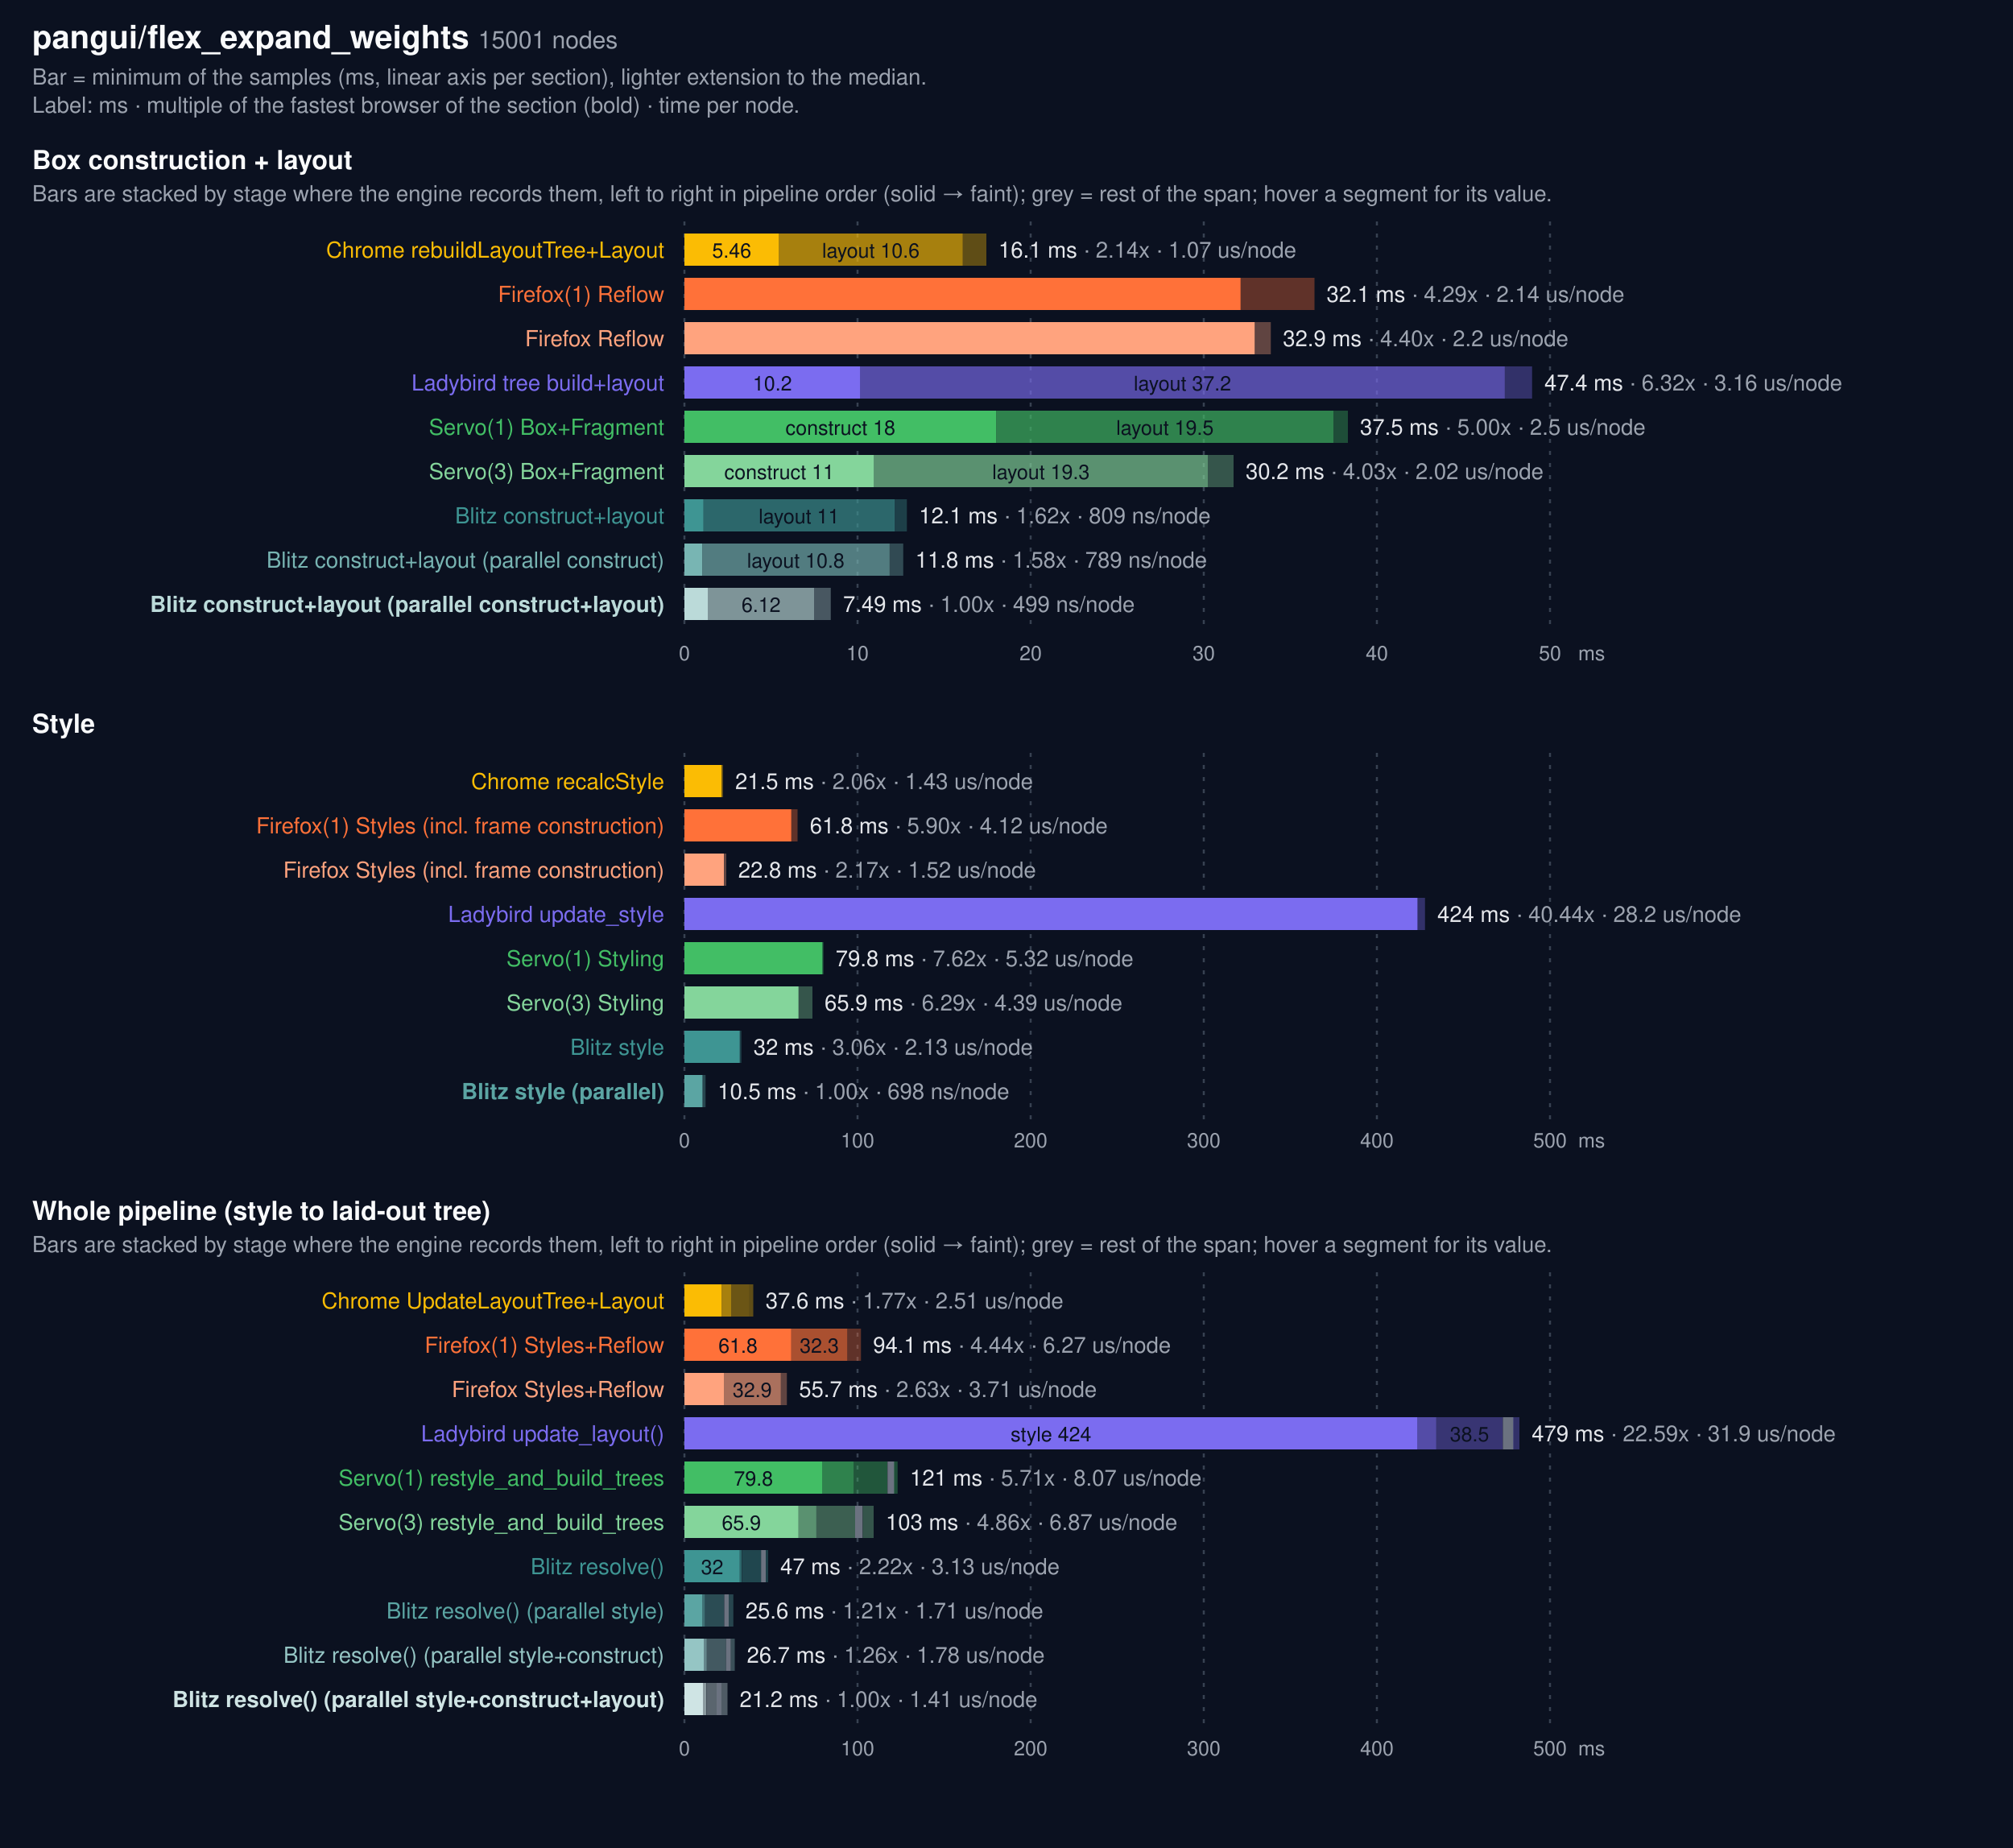
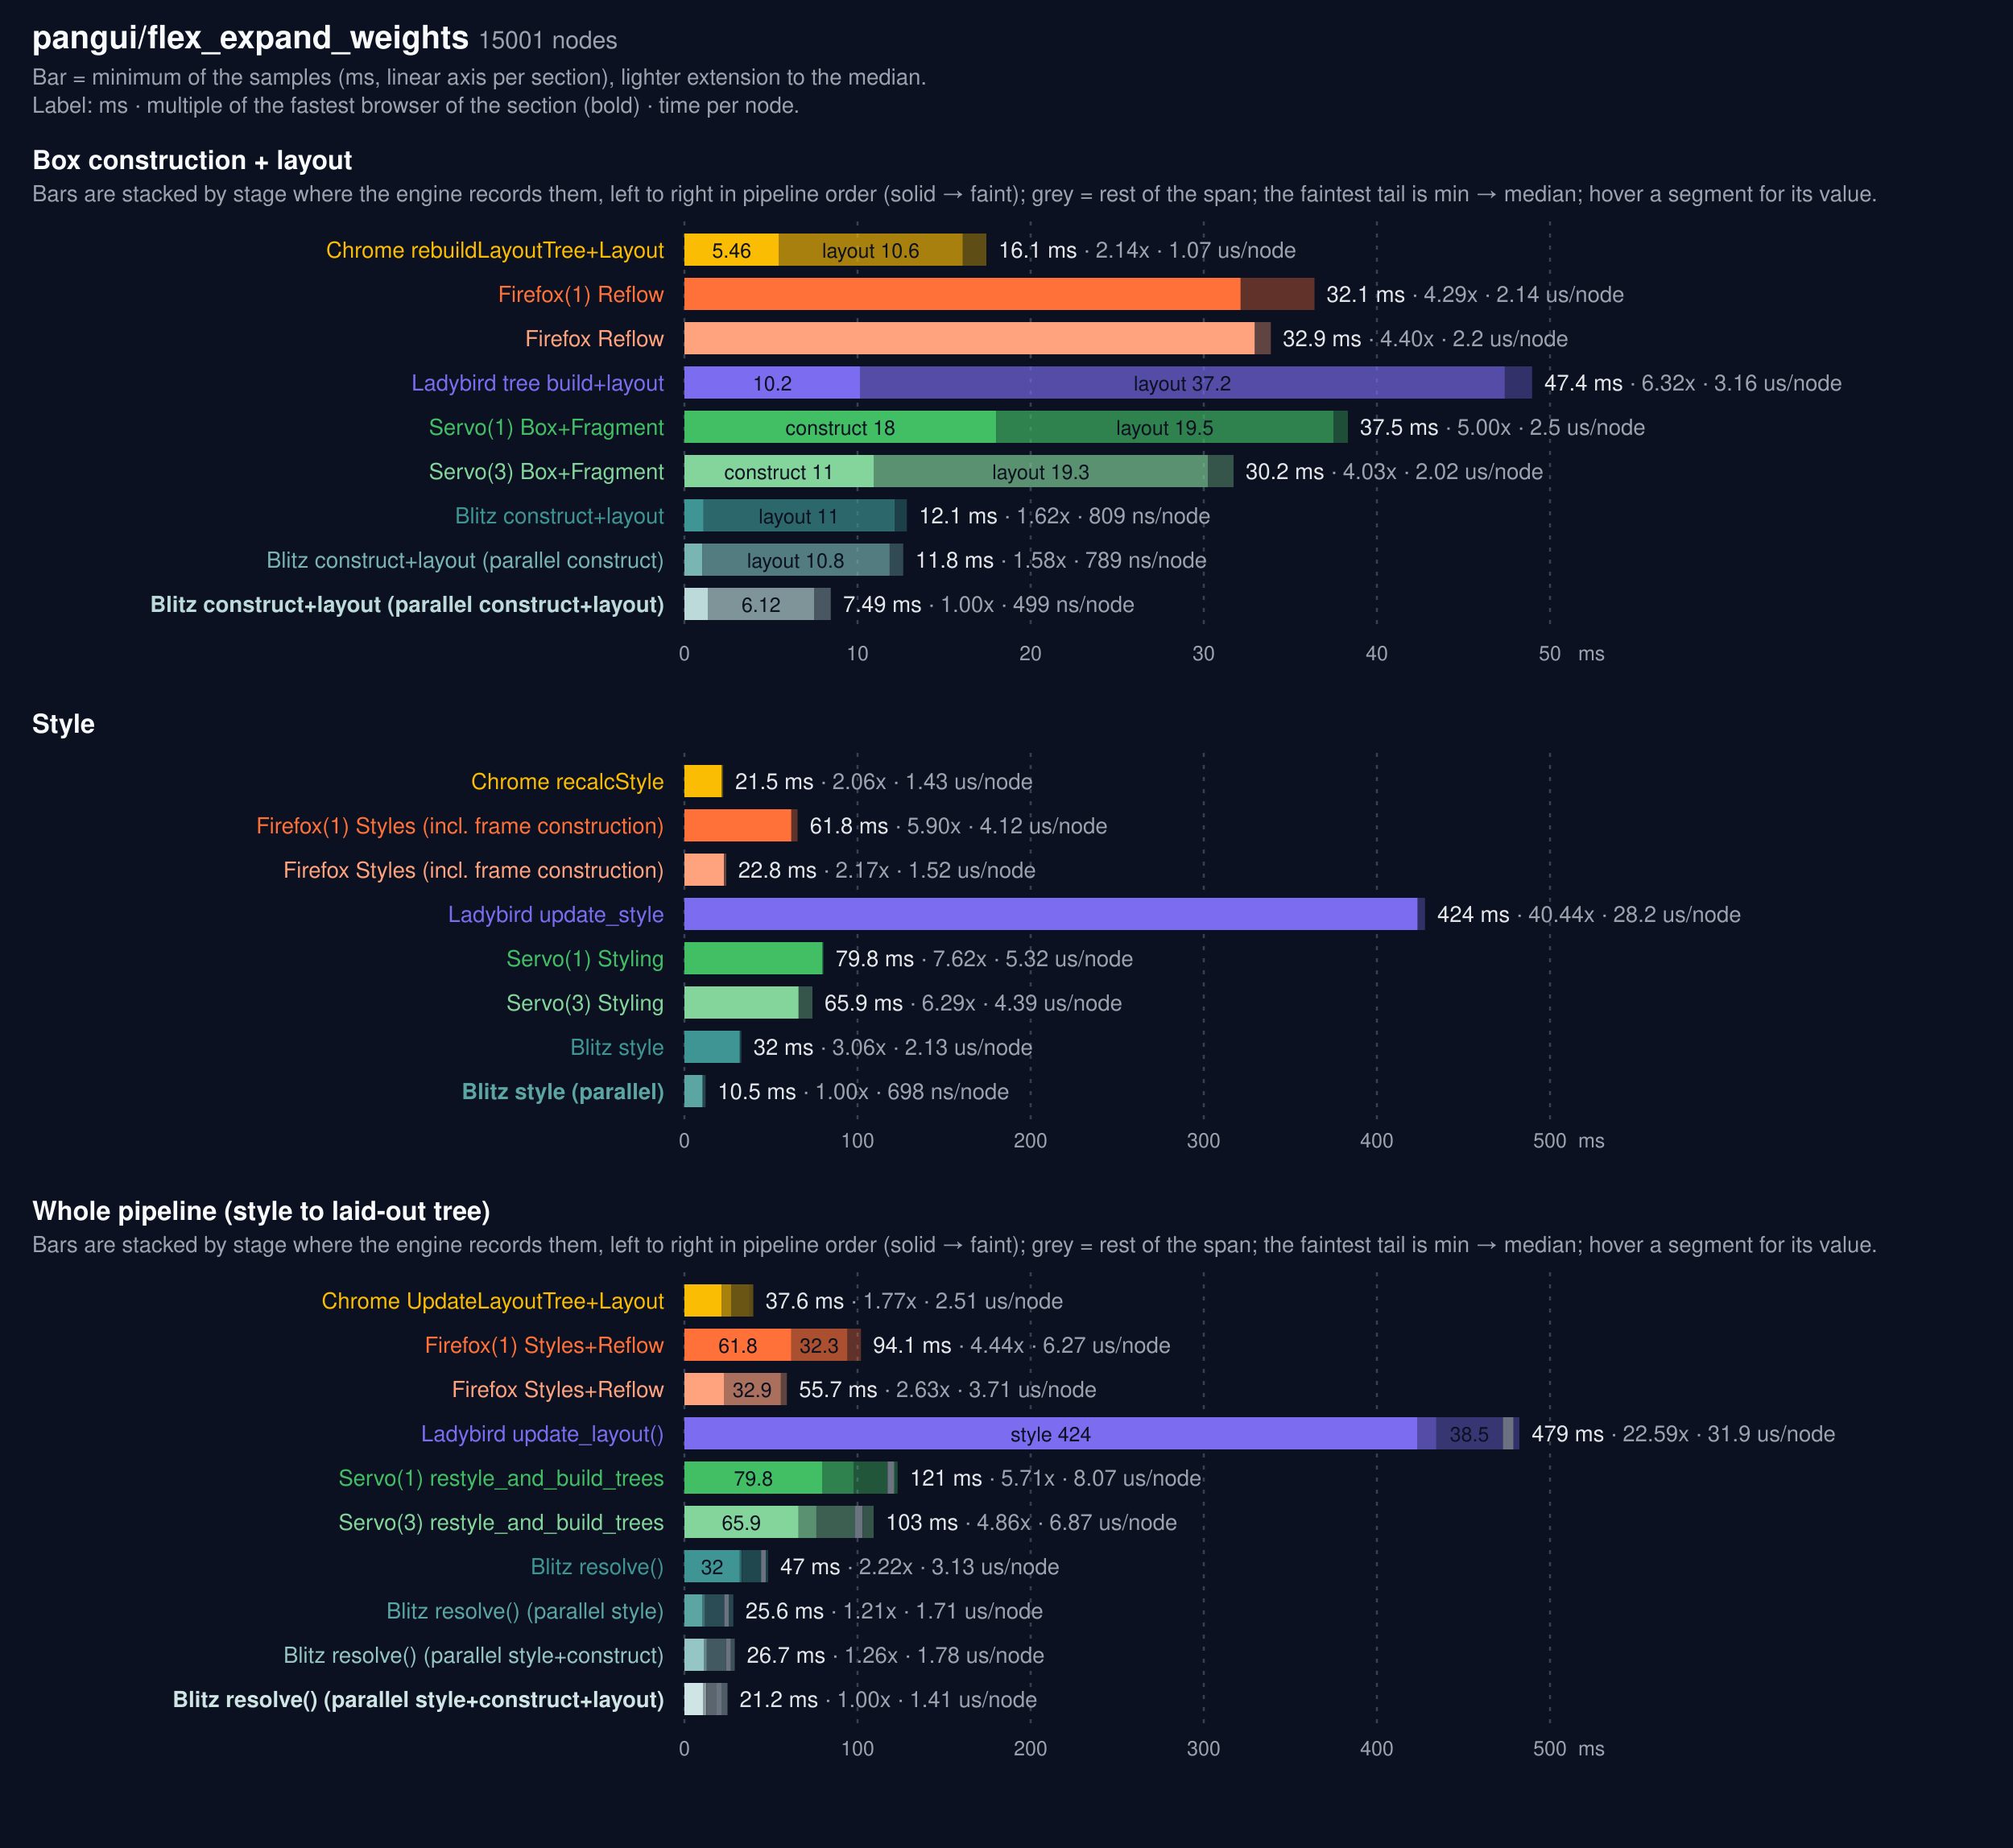
<svg xmlns="http://www.w3.org/2000/svg" width="1000" height="918" viewBox="0 0 1000 918" font-family="system-ui, -apple-system, Segoe UI, Helvetica, Arial, sans-serif">
  <rect width="1000" height="918" fill="#0b1120" />
  <text x="16" y="24" fill="#f9fafb" font-size="16" font-weight="600">pangui/flex_expand_weights <tspan fill="#9ca3af" font-size="12" font-weight="400">15001 nodes</tspan>
  </text>
  <text x="16" y="42" fill="#9ca3af" font-size="11">Bar = minimum of the samples (ms, linear axis per section), lighter extension to the median.</text>
  <text x="16" y="56" fill="#9ca3af" font-size="11">Label: ms · multiple of the fastest browser of the section (bold) · time per node.</text>
  <text x="16" y="84" fill="#f9fafb" font-size="13" font-weight="600">Box construction + layout</text>
-   <text x="16" y="100" fill="#9ca3af" font-size="11">Bars are stacked by stage where the engine records them, left to right in pipeline order (solid → faint); grey = rest of the span; hover a segment for its value.</text>
+   <text x="16" y="100" fill="#9ca3af" font-size="11">Bars are stacked by stage where the engine records them, left to right in pipeline order (solid → faint); grey = rest of the span; the faintest tail is min → median; hover a segment for its value.</text>
  <line x1="340.0" x2="340.0" y1="110" y2="314" stroke="#374151" stroke-dasharray="2 4" />
  <text x="340.0" y="328" fill="#9ca3af" font-size="10" text-anchor="middle">0</text>
  <line x1="426.0" x2="426.0" y1="110" y2="314" stroke="#374151" stroke-dasharray="2 4" />
  <text x="426.0" y="328" fill="#9ca3af" font-size="10" text-anchor="middle">10</text>
  <line x1="512.0" x2="512.0" y1="110" y2="314" stroke="#374151" stroke-dasharray="2 4" />
  <text x="512.0" y="328" fill="#9ca3af" font-size="10" text-anchor="middle">20</text>
  <line x1="598.0" x2="598.0" y1="110" y2="314" stroke="#374151" stroke-dasharray="2 4" />
  <text x="598.0" y="328" fill="#9ca3af" font-size="10" text-anchor="middle">30</text>
  <line x1="684.0" x2="684.0" y1="110" y2="314" stroke="#374151" stroke-dasharray="2 4" />
  <text x="684.0" y="328" fill="#9ca3af" font-size="10" text-anchor="middle">40</text>
  <line x1="770.0" x2="770.0" y1="110" y2="314" stroke="#374151" stroke-dasharray="2 4" />
  <text x="770.0" y="328" fill="#9ca3af" font-size="10" text-anchor="middle">50</text>
  <text x="784" y="328" fill="#9ca3af" font-size="10">ms</text>
  <text x="330" y="128" fill="#FBBC04" font-size="11" text-anchor="end">Chrome rebuildLayoutTree+Layout</text>
  <rect x="340.0" y="116" width="47.0" height="16" fill="#FBBC04" opacity="1.0" />
  <text x="363.5" y="128" fill="#0b1120" font-size="10" text-anchor="middle">5.46</text>
  <rect x="387.0" y="116" width="91.2" height="16" fill="#FBBC04" opacity="0.65" />
  <text x="432.6" y="128" fill="#0b1120" font-size="10" text-anchor="middle">layout 10.6</text>
  <rect x="478.1" y="116" width="11.9" height="16" fill="#FBBC04" opacity="0.35" />
  <text x="496.0" y="128" fill="#e5e7eb" font-size="11">16.1 ms <tspan fill="#9ca3af">· 2.14x · 1.07 us/node</tspan>
  </text>
  <text x="330" y="150" fill="#FF7139" font-size="11" text-anchor="end">Firefox(1) Reflow</text>
  <rect x="340" y="138" width="276.3" height="16" fill="#FF7139" />
  <rect x="616.3" y="138" width="36.7" height="16" fill="#FF7139" opacity="0.35" />
  <text x="659.0" y="150" fill="#e5e7eb" font-size="11">32.1 ms <tspan fill="#9ca3af">· 4.29x · 2.14 us/node</tspan>
  </text>
  <text x="330" y="172" fill="#ffa37e" font-size="11" text-anchor="end">Firefox Reflow</text>
  <rect x="340" y="160" width="283.3" height="16" fill="#ffa37e" />
  <rect x="623.3" y="160" width="8.0" height="16" fill="#ffa37e" opacity="0.35" />
  <text x="637.3" y="172" fill="#e5e7eb" font-size="11">32.9 ms <tspan fill="#9ca3af">· 4.40x · 2.2 us/node</tspan>
  </text>
  <text x="330" y="194" fill="#7B6CF0" font-size="11" text-anchor="end">Ladybird tree build+layout</text>
  <rect x="340.0" y="182" width="87.4" height="16" fill="#7B6CF0" opacity="1.0" />
  <text x="383.7" y="194" fill="#0b1120" font-size="10" text-anchor="middle">10.2</text>
  <rect x="427.4" y="182" width="320.1" height="16" fill="#7B6CF0" opacity="0.65" />
  <text x="587.4" y="194" fill="#0b1120" font-size="10" text-anchor="middle">layout 37.2</text>
  <rect x="747.4" y="182" width="13.7" height="16" fill="#7B6CF0" opacity="0.35" />
  <text x="767.2" y="194" fill="#e5e7eb" font-size="11">47.4 ms <tspan fill="#9ca3af">· 6.32x · 3.16 us/node</tspan>
  </text>
  <text x="330" y="216" fill="#42BE65" font-size="11" text-anchor="end">Servo(1) Box+Fragment</text>
  <rect x="340.0" y="204" width="154.9" height="16" fill="#42BE65" opacity="1.0" />
  <text x="417.5" y="216" fill="#0b1120" font-size="10" text-anchor="middle">construct 18</text>
  <rect x="494.9" y="204" width="167.5" height="16" fill="#42BE65" opacity="0.65" />
  <text x="578.7" y="216" fill="#0b1120" font-size="10" text-anchor="middle">layout 19.5</text>
  <rect x="662.4" y="204" width="7.2" height="16" fill="#42BE65" opacity="0.35" />
  <text x="675.6" y="216" fill="#e5e7eb" font-size="11">37.5 ms <tspan fill="#9ca3af">· 5.00x · 2.5 us/node</tspan>
  </text>
  <text x="330" y="238" fill="#84d59b" font-size="11" text-anchor="end">Servo(3) Box+Fragment</text>
  <rect x="340.0" y="226" width="94.2" height="16" fill="#84d59b" opacity="1.0" />
  <text x="387.1" y="238" fill="#0b1120" font-size="10" text-anchor="middle">construct 11</text>
  <rect x="434.2" y="226" width="165.8" height="16" fill="#84d59b" opacity="0.65" />
  <text x="517.1" y="238" fill="#0b1120" font-size="10" text-anchor="middle">layout 19.3</text>
  <rect x="600.0" y="226" width="12.8" height="16" fill="#84d59b" opacity="0.35" />
  <text x="618.8" y="238" fill="#e5e7eb" font-size="11">30.2 ms <tspan fill="#9ca3af">· 4.03x · 2.02 us/node</tspan>
  </text>
  <text x="330" y="260" fill="#3E9593" font-size="11" text-anchor="end">Blitz construct+layout</text>
  <rect x="340.0" y="248" width="9.5" height="16" fill="#3E9593" opacity="1.0" />
  <rect x="349.5" y="248" width="94.9" height="16" fill="#3E9593" opacity="0.65" />
  <text x="396.9" y="260" fill="#0b1120" font-size="10" text-anchor="middle">layout 11</text>
  <rect x="444.3" y="248" width="6.2" height="16" fill="#3E9593" opacity="0.35" />
  <text x="456.5" y="260" fill="#e5e7eb" font-size="11">12.1 ms <tspan fill="#9ca3af">· 1.62x · 809 ns/node</tspan>
  </text>
  <text x="330" y="282" fill="#78b5b3" font-size="11" text-anchor="end">Blitz construct+layout (parallel construct)</text>
  <rect x="340.0" y="270" width="8.9" height="16" fill="#78b5b3" opacity="1.0" />
  <rect x="348.9" y="270" width="93.0" height="16" fill="#78b5b3" opacity="0.65" />
  <text x="395.3" y="282" fill="#0b1120" font-size="10" text-anchor="middle">layout 10.8</text>
  <rect x="441.8" y="270" width="6.9" height="16" fill="#78b5b3" opacity="0.35" />
  <text x="454.7" y="282" fill="#e5e7eb" font-size="11">11.8 ms <tspan fill="#9ca3af">· 1.58x · 789 ns/node</tspan>
  </text>
  <text x="330" y="304" fill="#bbdad9" font-size="11" text-anchor="end" font-weight="700">Blitz construct+layout (parallel construct+layout)</text>
  <rect x="340.0" y="292" width="11.8" height="16" fill="#bbdad9" opacity="1.0" />
  <rect x="351.8" y="292" width="52.6" height="16" fill="#bbdad9" opacity="0.65" />
  <text x="378.1" y="304" fill="#0b1120" font-size="10" text-anchor="middle">6.12</text>
  <rect x="404.4" y="292" width="8.3" height="16" fill="#bbdad9" opacity="0.35" />
  <text x="418.8" y="304" fill="#e5e7eb" font-size="11">7.49 ms <tspan fill="#9ca3af">· 1.00x · 499 ns/node</tspan>
  </text>
  <text x="16" y="364" fill="#f9fafb" font-size="13" font-weight="600">Style</text>
  <line x1="340.0" x2="340.0" y1="374" y2="556" stroke="#374151" stroke-dasharray="2 4" />
  <text x="340.0" y="570" fill="#9ca3af" font-size="10" text-anchor="middle">0</text>
  <line x1="426.0" x2="426.0" y1="374" y2="556" stroke="#374151" stroke-dasharray="2 4" />
  <text x="426.0" y="570" fill="#9ca3af" font-size="10" text-anchor="middle">100</text>
  <line x1="512.0" x2="512.0" y1="374" y2="556" stroke="#374151" stroke-dasharray="2 4" />
  <text x="512.0" y="570" fill="#9ca3af" font-size="10" text-anchor="middle">200</text>
  <line x1="598.0" x2="598.0" y1="374" y2="556" stroke="#374151" stroke-dasharray="2 4" />
  <text x="598.0" y="570" fill="#9ca3af" font-size="10" text-anchor="middle">300</text>
  <line x1="684.0" x2="684.0" y1="374" y2="556" stroke="#374151" stroke-dasharray="2 4" />
  <text x="684.0" y="570" fill="#9ca3af" font-size="10" text-anchor="middle">400</text>
  <line x1="770.0" x2="770.0" y1="374" y2="556" stroke="#374151" stroke-dasharray="2 4" />
  <text x="770.0" y="570" fill="#9ca3af" font-size="10" text-anchor="middle">500</text>
  <text x="784" y="570" fill="#9ca3af" font-size="10">ms</text>
  <text x="330" y="392" fill="#FBBC04" font-size="11" text-anchor="end">Chrome recalcStyle</text>
  <rect x="340" y="380" width="18.5" height="16" fill="#FBBC04" />
  <rect x="358.5" y="380" width="0.7" height="16" fill="#FBBC04" opacity="0.35" />
  <text x="365.2" y="392" fill="#e5e7eb" font-size="11">21.5 ms <tspan fill="#9ca3af">· 2.06x · 1.43 us/node</tspan>
  </text>
  <text x="330" y="414" fill="#FF7139" font-size="11" text-anchor="end">Firefox(1) Styles (incl. frame construction)</text>
  <rect x="340" y="402" width="53.1" height="16" fill="#FF7139" />
  <rect x="393.1" y="402" width="3.1" height="16" fill="#FF7139" opacity="0.35" />
  <text x="402.3" y="414" fill="#e5e7eb" font-size="11">61.8 ms <tspan fill="#9ca3af">· 5.90x · 4.12 us/node</tspan>
  </text>
  <text x="330" y="436" fill="#ffa37e" font-size="11" text-anchor="end">Firefox Styles (incl. frame construction)</text>
  <rect x="340" y="424" width="19.6" height="16" fill="#ffa37e" />
  <rect x="359.6" y="424" width="1.2" height="16" fill="#ffa37e" opacity="0.35" />
  <text x="366.7" y="436" fill="#e5e7eb" font-size="11">22.8 ms <tspan fill="#9ca3af">· 2.17x · 1.52 us/node</tspan>
  </text>
  <text x="330" y="458" fill="#7B6CF0" font-size="11" text-anchor="end">Ladybird update_style</text>
  <rect x="340" y="446" width="364.2" height="16" fill="#7B6CF0" />
  <rect x="704.2" y="446" width="3.7" height="16" fill="#7B6CF0" opacity="0.35" />
  <text x="714.0" y="458" fill="#e5e7eb" font-size="11">424 ms <tspan fill="#9ca3af">· 40.44x · 28.2 us/node</tspan>
  </text>
  <text x="330" y="480" fill="#42BE65" font-size="11" text-anchor="end">Servo(1) Styling</text>
  <rect x="340" y="468" width="68.6" height="16" fill="#42BE65" />
  <rect x="408.6" y="468" width="0.5" height="16" fill="#42BE65" opacity="0.35" />
  <text x="415.1" y="480" fill="#e5e7eb" font-size="11">79.8 ms <tspan fill="#9ca3af">· 7.62x · 5.32 us/node</tspan>
  </text>
  <text x="330" y="502" fill="#84d59b" font-size="11" text-anchor="end">Servo(3) Styling</text>
  <rect x="340" y="490" width="56.7" height="16" fill="#84d59b" />
  <rect x="396.7" y="490" width="6.9" height="16" fill="#84d59b" opacity="0.35" />
  <text x="409.6" y="502" fill="#e5e7eb" font-size="11">65.9 ms <tspan fill="#9ca3af">· 6.29x · 4.39 us/node</tspan>
  </text>
  <text x="330" y="524" fill="#3E9593" font-size="11" text-anchor="end">Blitz style</text>
  <rect x="340" y="512" width="27.5" height="16" fill="#3E9593" />
  <rect x="367.5" y="512" width="0.8" height="16" fill="#3E9593" opacity="0.35" />
  <text x="374.3" y="524" fill="#e5e7eb" font-size="11">32 ms <tspan fill="#9ca3af">· 3.06x · 2.13 us/node</tspan>
  </text>
  <text x="330" y="546" fill="#5ba5a3" font-size="11" text-anchor="end" font-weight="700">Blitz style (parallel)</text>
  <rect x="340" y="534" width="9.0" height="16" fill="#5ba5a3" />
  <rect x="349.0" y="534" width="1.5" height="16" fill="#5ba5a3" opacity="0.35" />
  <text x="356.5" y="546" fill="#e5e7eb" font-size="11">10.5 ms <tspan fill="#9ca3af">· 1.00x · 698 ns/node</tspan>
  </text>
  <text x="16" y="606" fill="#f9fafb" font-size="13" font-weight="600">Whole pipeline (style to laid-out tree)</text>
-   <text x="16" y="622" fill="#9ca3af" font-size="11">Bars are stacked by stage where the engine records them, left to right in pipeline order (solid → faint); grey = rest of the span; hover a segment for its value.</text>
+   <text x="16" y="622" fill="#9ca3af" font-size="11">Bars are stacked by stage where the engine records them, left to right in pipeline order (solid → faint); grey = rest of the span; the faintest tail is min → median; hover a segment for its value.</text>
  <line x1="340.0" x2="340.0" y1="632" y2="858" stroke="#374151" stroke-dasharray="2 4" />
  <text x="340.0" y="872" fill="#9ca3af" font-size="10" text-anchor="middle">0</text>
  <line x1="426.0" x2="426.0" y1="632" y2="858" stroke="#374151" stroke-dasharray="2 4" />
  <text x="426.0" y="872" fill="#9ca3af" font-size="10" text-anchor="middle">100</text>
  <line x1="512.0" x2="512.0" y1="632" y2="858" stroke="#374151" stroke-dasharray="2 4" />
  <text x="512.0" y="872" fill="#9ca3af" font-size="10" text-anchor="middle">200</text>
  <line x1="598.0" x2="598.0" y1="632" y2="858" stroke="#374151" stroke-dasharray="2 4" />
  <text x="598.0" y="872" fill="#9ca3af" font-size="10" text-anchor="middle">300</text>
  <line x1="684.0" x2="684.0" y1="632" y2="858" stroke="#374151" stroke-dasharray="2 4" />
  <text x="684.0" y="872" fill="#9ca3af" font-size="10" text-anchor="middle">400</text>
  <line x1="770.0" x2="770.0" y1="632" y2="858" stroke="#374151" stroke-dasharray="2 4" />
  <text x="770.0" y="872" fill="#9ca3af" font-size="10" text-anchor="middle">500</text>
  <text x="784" y="872" fill="#9ca3af" font-size="10">ms</text>
  <text x="330" y="650" fill="#FBBC04" font-size="11" text-anchor="end">Chrome UpdateLayoutTree+Layout</text>
  <rect x="340.0" y="638" width="18.5" height="16" fill="#FBBC04" opacity="1.0" />
  <rect x="358.5" y="638" width="4.7" height="16" fill="#FBBC04" opacity="0.65" />
  <rect x="363.2" y="638" width="9.1" height="16" fill="#FBBC04" opacity="0.4" />
  <rect x="372.3" y="638" width="0.0" height="16" fill="#6b7280" opacity="1.0" />
  <rect x="372.3" y="638" width="1.9" height="16" fill="#FBBC04" opacity="0.35" />
  <text x="380.3" y="650" fill="#e5e7eb" font-size="11">37.6 ms <tspan fill="#9ca3af">· 1.77x · 2.51 us/node</tspan>
  </text>
  <text x="330" y="672" fill="#FF7139" font-size="11" text-anchor="end">Firefox(1) Styles+Reflow</text>
  <rect x="340.0" y="660" width="53.1" height="16" fill="#FF7139" opacity="1.0" />
  <text x="366.6" y="672" fill="#0b1120" font-size="10" text-anchor="middle">61.8</text>
  <rect x="393.1" y="660" width="27.8" height="16" fill="#FF7139" opacity="0.65" />
  <text x="407.0" y="672" fill="#0b1120" font-size="10" text-anchor="middle">32.3</text>
  <rect x="420.9" y="660" width="6.8" height="16" fill="#FF7139" opacity="0.35" />
  <text x="433.7" y="672" fill="#e5e7eb" font-size="11">94.1 ms <tspan fill="#9ca3af">· 4.44x · 6.27 us/node</tspan>
  </text>
  <text x="330" y="694" fill="#ffa37e" font-size="11" text-anchor="end">Firefox Styles+Reflow</text>
  <rect x="340.0" y="682" width="19.6" height="16" fill="#ffa37e" opacity="1.0" />
  <rect x="359.6" y="682" width="28.3" height="16" fill="#ffa37e" opacity="0.65" />
  <text x="373.7" y="694" fill="#0b1120" font-size="10" text-anchor="middle">32.9</text>
  <rect x="387.9" y="682" width="3.0" height="16" fill="#ffa37e" opacity="0.35" />
  <text x="396.9" y="694" fill="#e5e7eb" font-size="11">55.7 ms <tspan fill="#9ca3af">· 2.63x · 3.71 us/node</tspan>
  </text>
  <text x="330" y="716" fill="#7B6CF0" font-size="11" text-anchor="end">Ladybird update_layout()</text>
  <rect x="340.0" y="704" width="364.2" height="16" fill="#7B6CF0" opacity="1.0" />
  <text x="522.1" y="716" fill="#0b1120" font-size="10" text-anchor="middle">style 424</text>
  <rect x="704.2" y="704" width="9.3" height="16" fill="#7B6CF0" opacity="0.65" />
  <rect x="713.5" y="704" width="33.1" height="16" fill="#7B6CF0" opacity="0.4" />
  <text x="730.0" y="716" fill="#0b1120" font-size="10" text-anchor="middle">38.5</text>
  <rect x="746.6" y="704" width="5.2" height="16" fill="#6b7280" opacity="1.0" />
  <rect x="751.7" y="704" width="3.1" height="16" fill="#7B6CF0" opacity="0.35" />
  <text x="760.9" y="716" fill="#e5e7eb" font-size="11">479 ms <tspan fill="#9ca3af">· 22.59x · 31.9 us/node</tspan>
  </text>
  <text x="330" y="738" fill="#42BE65" font-size="11" text-anchor="end">Servo(1) restyle_and_build_trees</text>
  <rect x="340.0" y="726" width="68.6" height="16" fill="#42BE65" opacity="1.0" />
  <text x="374.3" y="738" fill="#0b1120" font-size="10" text-anchor="middle">79.8</text>
  <rect x="408.6" y="726" width="15.5" height="16" fill="#42BE65" opacity="0.65" />
  <rect x="424.1" y="726" width="16.7" height="16" fill="#42BE65" opacity="0.4" />
  <rect x="440.9" y="726" width="3.3" height="16" fill="#6b7280" opacity="1.0" />
  <rect x="444.1" y="726" width="1.8" height="16" fill="#42BE65" opacity="0.35" />
  <text x="452.0" y="738" fill="#e5e7eb" font-size="11">121 ms <tspan fill="#9ca3af">· 5.71x · 8.07 us/node</tspan>
  </text>
  <text x="330" y="760" fill="#84d59b" font-size="11" text-anchor="end">Servo(3) restyle_and_build_trees</text>
  <rect x="340.0" y="748" width="56.7" height="16" fill="#84d59b" opacity="1.0" />
  <text x="368.3" y="760" fill="#0b1120" font-size="10" text-anchor="middle">65.9</text>
  <rect x="396.7" y="748" width="8.8" height="16" fill="#84d59b" opacity="0.65" />
  <rect x="405.4" y="748" width="19.4" height="16" fill="#84d59b" opacity="0.4" />
  <rect x="424.8" y="748" width="3.7" height="16" fill="#6b7280" opacity="1.0" />
  <rect x="428.6" y="748" width="5.4" height="16" fill="#84d59b" opacity="0.35" />
  <text x="440.0" y="760" fill="#e5e7eb" font-size="11">103 ms <tspan fill="#9ca3af">· 4.86x · 6.87 us/node</tspan>
  </text>
  <text x="330" y="782" fill="#3E9593" font-size="11" text-anchor="end">Blitz resolve()</text>
  <rect x="340.0" y="770" width="27.5" height="16" fill="#3E9593" opacity="1.0" />
  <text x="353.8" y="782" fill="#0b1120" font-size="10" text-anchor="middle">32</text>
  <rect x="367.5" y="770" width="0.9" height="16" fill="#3E9593" opacity="0.65" />
  <rect x="368.5" y="770" width="9.7" height="16" fill="#3E9593" opacity="0.4" />
  <rect x="378.1" y="770" width="2.3" height="16" fill="#6b7280" opacity="1.0" />
  <rect x="380.4" y="770" width="1.2" height="16" fill="#3E9593" opacity="0.35" />
  <text x="387.6" y="782" fill="#e5e7eb" font-size="11">47 ms <tspan fill="#9ca3af">· 2.22x · 3.13 us/node</tspan>
  </text>
  <text x="330" y="804" fill="#5ba5a3" font-size="11" text-anchor="end">Blitz resolve() (parallel style)</text>
  <rect x="340.0" y="792" width="9.0" height="16" fill="#5ba5a3" opacity="1.0" />
  <rect x="349.0" y="792" width="1.2" height="16" fill="#5ba5a3" opacity="0.65" />
  <rect x="350.2" y="792" width="9.6" height="16" fill="#5ba5a3" opacity="0.4" />
  <rect x="359.8" y="792" width="2.2" height="16" fill="#6b7280" opacity="1.0" />
  <rect x="362.0" y="792" width="2.3" height="16" fill="#5ba5a3" opacity="0.35" />
  <text x="370.3" y="804" fill="#e5e7eb" font-size="11">25.6 ms <tspan fill="#9ca3af">· 1.21x · 1.71 us/node</tspan>
  </text>
  <text x="330" y="826" fill="#95c5c4" font-size="11" text-anchor="end">Blitz resolve() (parallel style+construct)</text>
  <rect x="340.0" y="814" width="9.8" height="16" fill="#95c5c4" opacity="1.0" />
  <rect x="349.8" y="814" width="1.3" height="16" fill="#95c5c4" opacity="0.65" />
  <rect x="351.1" y="814" width="9.6" height="16" fill="#95c5c4" opacity="0.4" />
  <rect x="360.7" y="814" width="2.3" height="16" fill="#6b7280" opacity="1.0" />
  <rect x="363.0" y="814" width="2.0" height="16" fill="#95c5c4" opacity="0.35" />
  <text x="371.0" y="826" fill="#e5e7eb" font-size="11">26.7 ms <tspan fill="#9ca3af">· 1.26x · 1.78 us/node</tspan>
  </text>
  <text x="330" y="848" fill="#cfe4e4" font-size="11" text-anchor="end" font-weight="700">Blitz resolve() (parallel style+construct+layout)</text>
  <rect x="340.0" y="836" width="9.4" height="16" fill="#cfe4e4" opacity="1.0" />
  <rect x="349.4" y="836" width="1.4" height="16" fill="#cfe4e4" opacity="0.65" />
  <rect x="350.9" y="836" width="5.1" height="16" fill="#cfe4e4" opacity="0.4" />
  <rect x="356.0" y="836" width="2.3" height="16" fill="#6b7280" opacity="1.0" />
  <rect x="358.2" y="836" width="3.2" height="16" fill="#cfe4e4" opacity="0.35" />
  <text x="367.4" y="848" fill="#e5e7eb" font-size="11">21.2 ms <tspan fill="#9ca3af">· 1.00x · 1.41 us/node</tspan>
  </text>
</svg>
